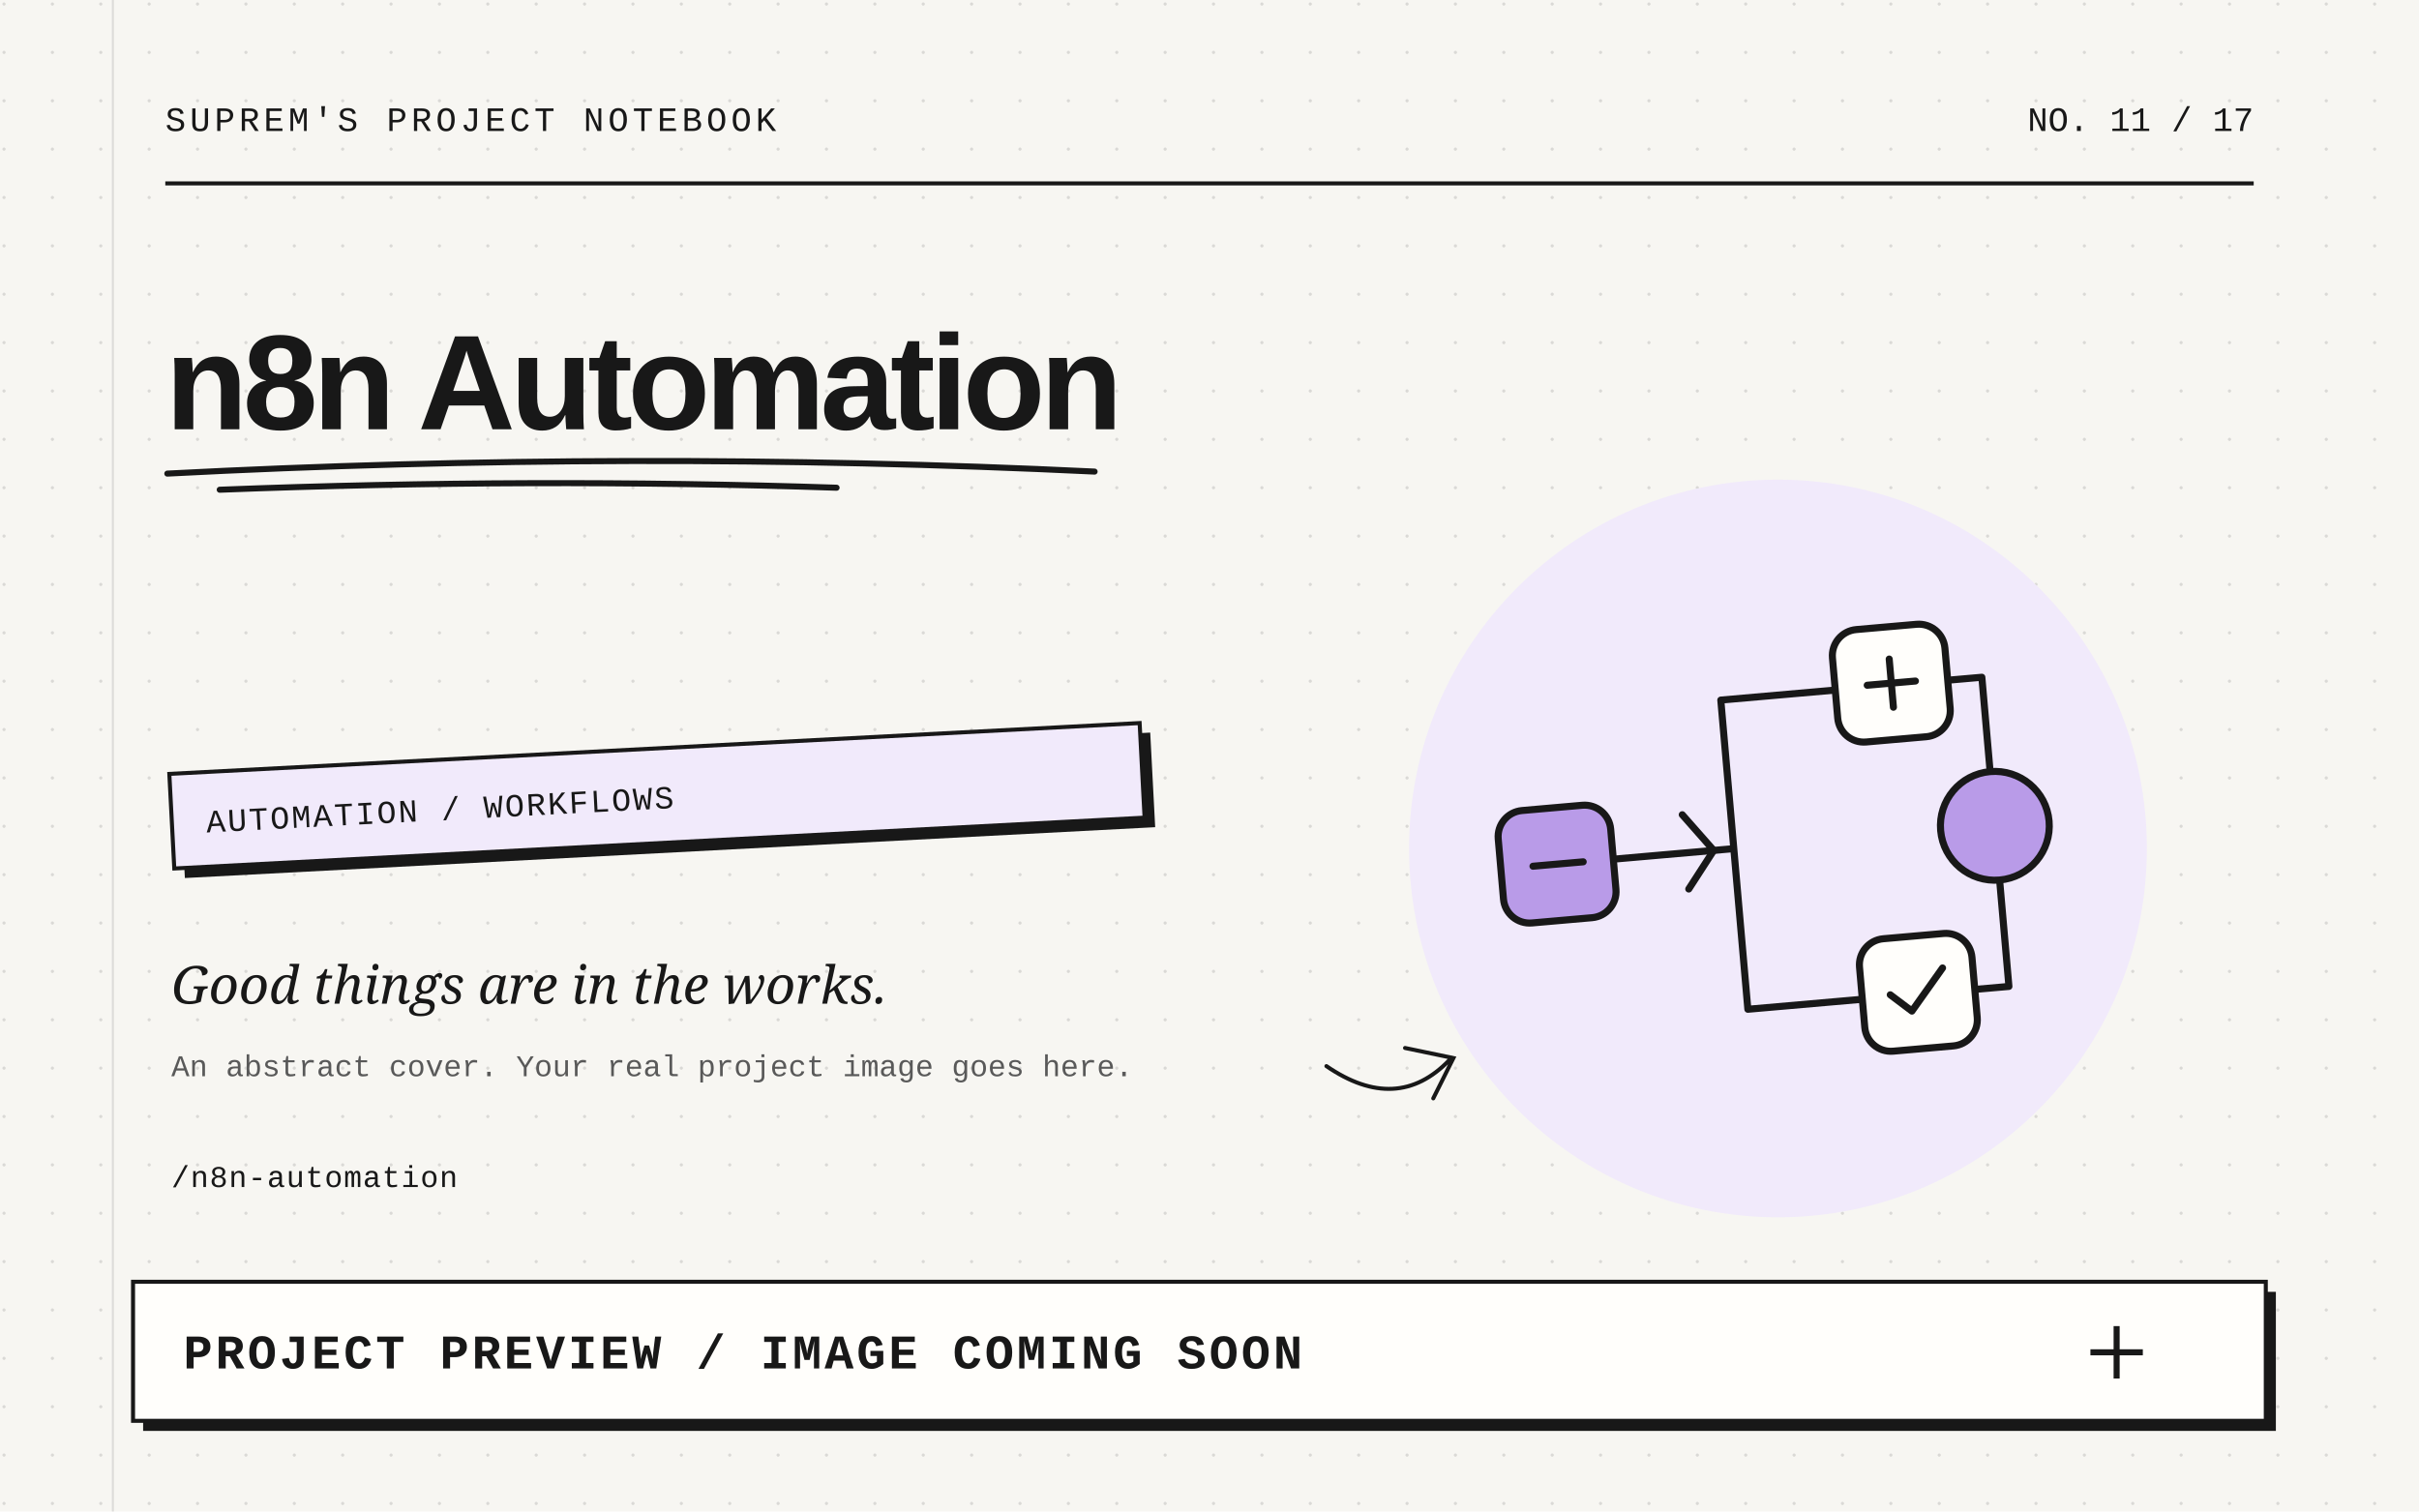
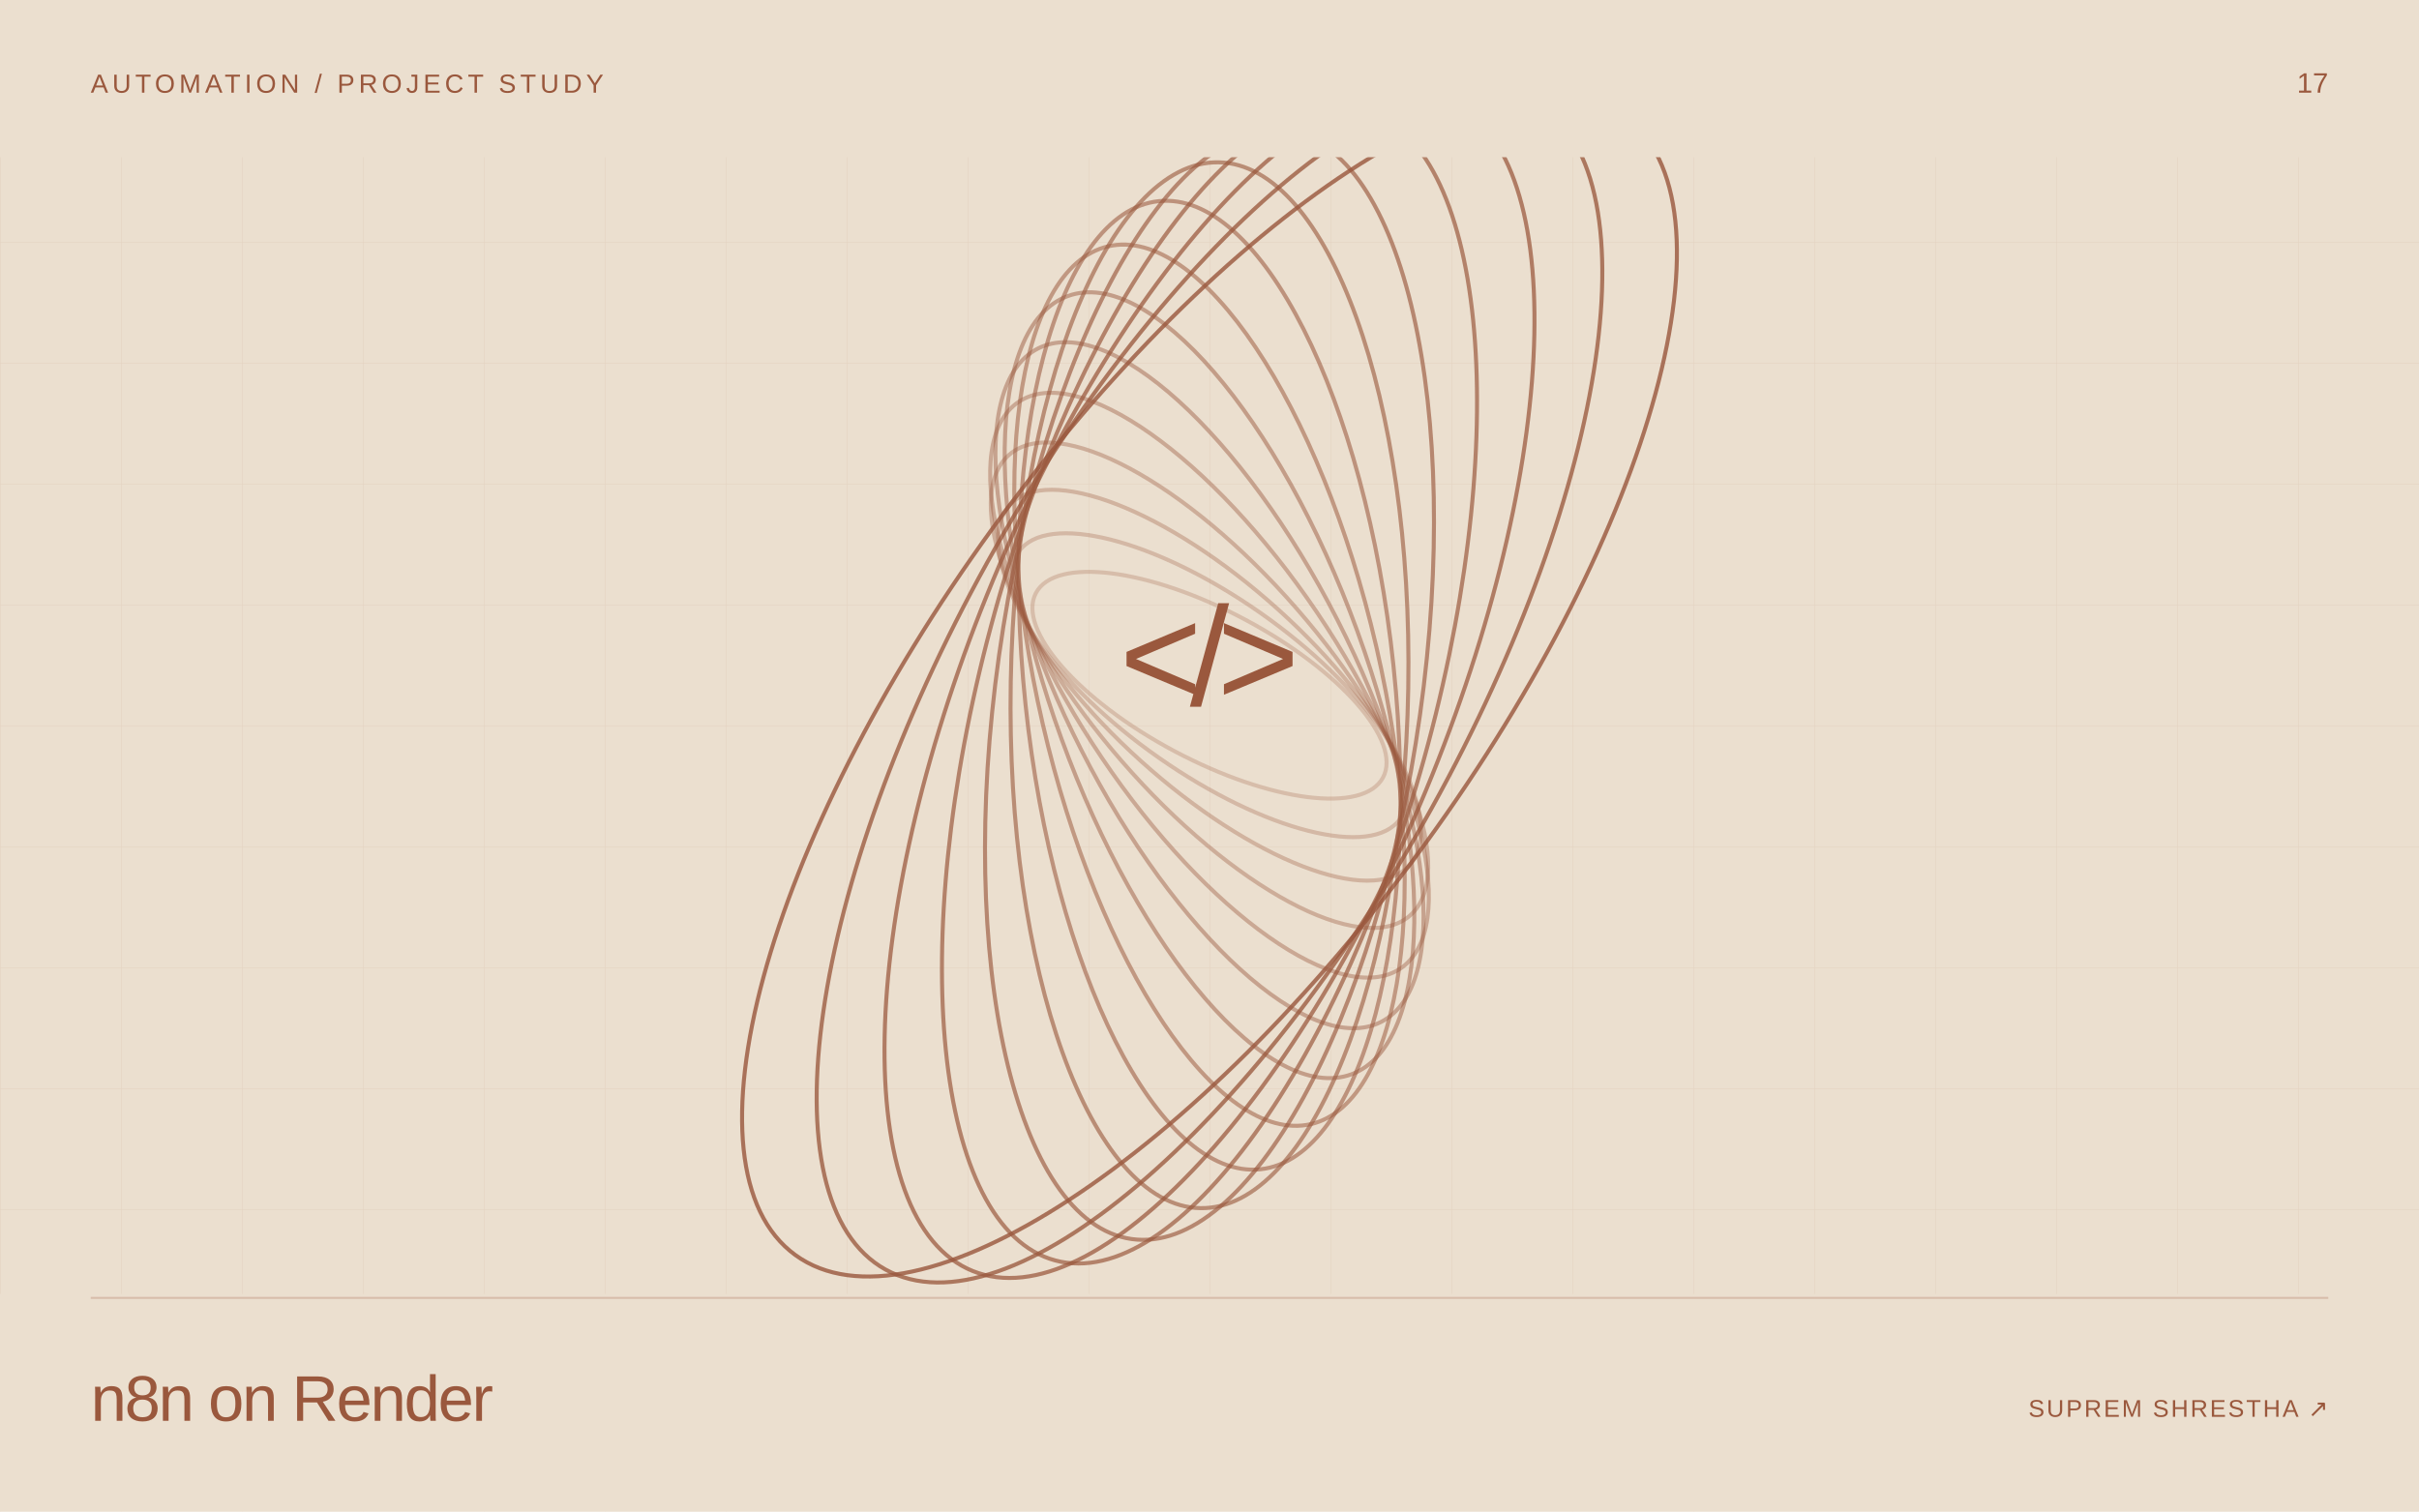
- <svg xmlns="http://www.w3.org/2000/svg" width="1200" height="750" viewBox="0 0 1200 750" role="img" aria-labelledby="title description">
+ <svg xmlns="http://www.w3.org/2000/svg" width="1200" height="750" viewBox="0 0 1200 750" role="img" aria-labelledby="title desc">
  <defs>
-     <pattern id="paper-dots" width="24" height="24" patternUnits="userSpaceOnUse">
-       <circle cx="2" cy="2" r="0.8" fill="#181818" opacity="0.13" />
+     <filter id="shadow" x="-30%" y="-30%" width="160%" height="170%">
+       <feDropShadow dx="0" dy="18" stdDeviation="22" flood-color="#9a583d" flood-opacity=".16" />
+     </filter>
+     <pattern id="grid" width="60" height="60" patternUnits="userSpaceOnUse">
+       <path d="M60 0H0V60" fill="none" stroke="#9a583d" stroke-width=".6" opacity=".09" />
    </pattern>
  </defs>
-   <rect width="1200" height="750" fill="#f7f6f2" />
-   <rect width="1200" height="750" fill="url(#paper-dots)" />
-   <path d="M56 0v750" fill="none" stroke="#181818" stroke-width="1" opacity="0.12" />
-   <g fill="#181818" font-family="Arial, Helvetica, sans-serif">
-     <text x="82" y="65" font-family="Courier New, monospace" font-size="17" letter-spacing="2">SUPREM'S PROJECT NOTEBOOK</text>
-     <text x="1118" y="65" text-anchor="end" font-family="Courier New, monospace" font-size="17">NO. 11 / 17</text>
-     <path d="M82 91h1036" fill="none" stroke="#181818" stroke-width="2" />
-     <text font-size="67" font-weight="700" letter-spacing="-2.5">
-       <tspan x="82" y="213">n8n Automation</tspan>
-     </text>
-     <path d="M83 235q230-12 460-1m-434 9q155-6 306-1" fill="none" stroke="#181818" stroke-width="3" stroke-linecap="round" />
-     <g transform="translate(84 384) rotate(-3)">
-       <rect x="5" y="5" width="482" height="47" fill="#181818" />
-       <rect width="482" height="47" fill="#f1eafb" stroke="#181818" stroke-width="2" />
-       <text x="17" y="30" font-family="Courier New, monospace" font-size="16" letter-spacing="1">AUTOMATION / WORKFLOWS</text>
-     </g>
-     <text x="85" y="498" font-family="Georgia, serif" font-size="26" font-style="italic">Good things are in the works.</text>
-     <text x="85" y="534" font-family="Courier New, monospace" font-size="15" fill="#595959">An abstract cover. Your real project image goes here.</text>
-     <text x="85" y="589" font-family="Courier New, monospace" font-size="15" letter-spacing="0.5">/n8n-automation</text>
-   </g>
-   <circle cx="882" cy="421" r="183" fill="#f1eafb" />
-   <g transform="translate(884 419) rotate(-5)" fill="none" stroke="#181818" stroke-width="3.5" stroke-linecap="round" stroke-linejoin="round">
-     <path d="M-102 0h78V-74h86M-24 0v80h85M62-74h44v154H61" />
-     <rect x="-140" y="-28" width="56" height="56" rx="13" fill="#b99be8" />
-     <rect x="33" y="-103" width="56" height="56" rx="13" fill="#fffefb" />
-     <rect x="33" y="51" width="56" height="56" rx="13" fill="#fffefb" />
-     <circle cx="106" cy="0" r="27" fill="#b99be8" />
-     <path d="M-124 0h25M61-87v24m-12-12h24M47 79l10 9 17-20" />
-     <path d="M-48-19l14 19-14 18" />
-   </g>
-   <path d="M658 529q35 24 61-3m-22-6 24 5-10 20" fill="none" stroke="#181818" stroke-width="2" stroke-linecap="round" />
-   <rect x="71" y="641" width="1058" height="69" fill="#181818" />
-   <rect x="66" y="636" width="1058" height="69" fill="#fffefb" stroke="#181818" stroke-width="2" />
-   <text x="91" y="679" fill="#181818" font-family="Courier New, monospace" font-size="24" font-weight="700" letter-spacing="1.5">PROJECT PREVIEW / IMAGE COMING SOON</text>
-   <path d="M1050 658v26m-13-13h26" fill="none" stroke="#181818" stroke-width="3" />
+   <rect x="0" y="0" width="1200" height="750" rx="0" fill="#ebdfcf" />
+   <rect x="0" y="0" width="1200" height="750" rx="0" fill="url(#grid)" />
+   <ellipse cx="600" cy="340" rx="97.5" ry="37.05" transform="rotate(208 600 340)" fill="none" stroke="#9a583d" stroke-width="2" opacity="0.25" />
+   <ellipse cx="600" cy="340" rx="115.5" ry="43.89" transform="rotate(215 600 340)" fill="none" stroke="#9a583d" stroke-width="2" opacity="0.29" />
+   <ellipse cx="600" cy="340" rx="133.5" ry="50.73" transform="rotate(222 600 340)" fill="none" stroke="#9a583d" stroke-width="2" opacity="0.33" />
+   <ellipse cx="600" cy="340" rx="151.5" ry="57.57" transform="rotate(229 600 340)" fill="none" stroke="#9a583d" stroke-width="2" opacity="0.37" />
+   <ellipse cx="600" cy="340" rx="169.5" ry="64.41" transform="rotate(236 600 340)" fill="none" stroke="#9a583d" stroke-width="2" opacity="0.41" />
+   <ellipse cx="600" cy="340" rx="187.5" ry="71.25" transform="rotate(243 600 340)" fill="none" stroke="#9a583d" stroke-width="2" opacity="0.45" />
+   <ellipse cx="600" cy="340" rx="205.5" ry="78.09" transform="rotate(250 600 340)" fill="none" stroke="#9a583d" stroke-width="2" opacity="0.49" />
+   <ellipse cx="600" cy="340" rx="223.5" ry="84.93" transform="rotate(257 600 340)" fill="none" stroke="#9a583d" stroke-width="2" opacity="0.53" />
+   <ellipse cx="600" cy="340" rx="241.5" ry="91.77" transform="rotate(264 600 340)" fill="none" stroke="#9a583d" stroke-width="2" opacity="0.57" />
+   <ellipse cx="600" cy="340" rx="259.5" ry="98.61" transform="rotate(271 600 340)" fill="none" stroke="#9a583d" stroke-width="2" opacity="0.61" />
+   <ellipse cx="600" cy="340" rx="277.5" ry="105.45" transform="rotate(278 600 340)" fill="none" stroke="#9a583d" stroke-width="2" opacity="0.65" />
+   <ellipse cx="600" cy="340" rx="295.5" ry="112.29" transform="rotate(285 600 340)" fill="none" stroke="#9a583d" stroke-width="2" opacity="0.69" />
+   <ellipse cx="600" cy="340" rx="313.5" ry="119.13" transform="rotate(292 600 340)" fill="none" stroke="#9a583d" stroke-width="2" opacity="0.73" />
+   <ellipse cx="600" cy="340" rx="331.5" ry="125.97" transform="rotate(299 600 340)" fill="none" stroke="#9a583d" stroke-width="2" opacity="0.77" />
+   <ellipse cx="600" cy="340" rx="349.5" ry="132.81" transform="rotate(306 600 340)" fill="none" stroke="#9a583d" stroke-width="2" opacity="0.81" />
+   <text x="600" y="350" font-family="Arial,sans-serif" font-size="70" fill="#9a583d" text-anchor="middle" letter-spacing="-6">&lt;/&gt;</text>
+   <rect x="0" y="0" width="1200" height="78" rx="0" fill="#ebdfcf" />
+   <text x="45" y="46" font-family="Arial,sans-serif" font-size="13" fill="#9a583d" letter-spacing="2">AUTOMATION / PROJECT STUDY</text>
+   <text x="1155" y="46" font-family="Arial,sans-serif" font-size="14" fill="#9a583d" text-anchor="end">17</text>
+   <rect x="0" y="642" width="1200" height="108" rx="0" fill="#ebdfcf" />
+   <line x1="45" y1="644" x2="1155" y2="644" stroke="#9a583d" stroke-width="1" opacity=".25" />
+   <text x="45" y="705" font-family="Arial,sans-serif" font-size="32" fill="#9a583d" letter-spacing="-1">n8n on Render</text>
+   <text x="1155" y="703" font-family="Arial,sans-serif" font-size="12" fill="#9a583d" text-anchor="end" letter-spacing="1">SUPREM SHRESTHA ↗</text>
</svg>
